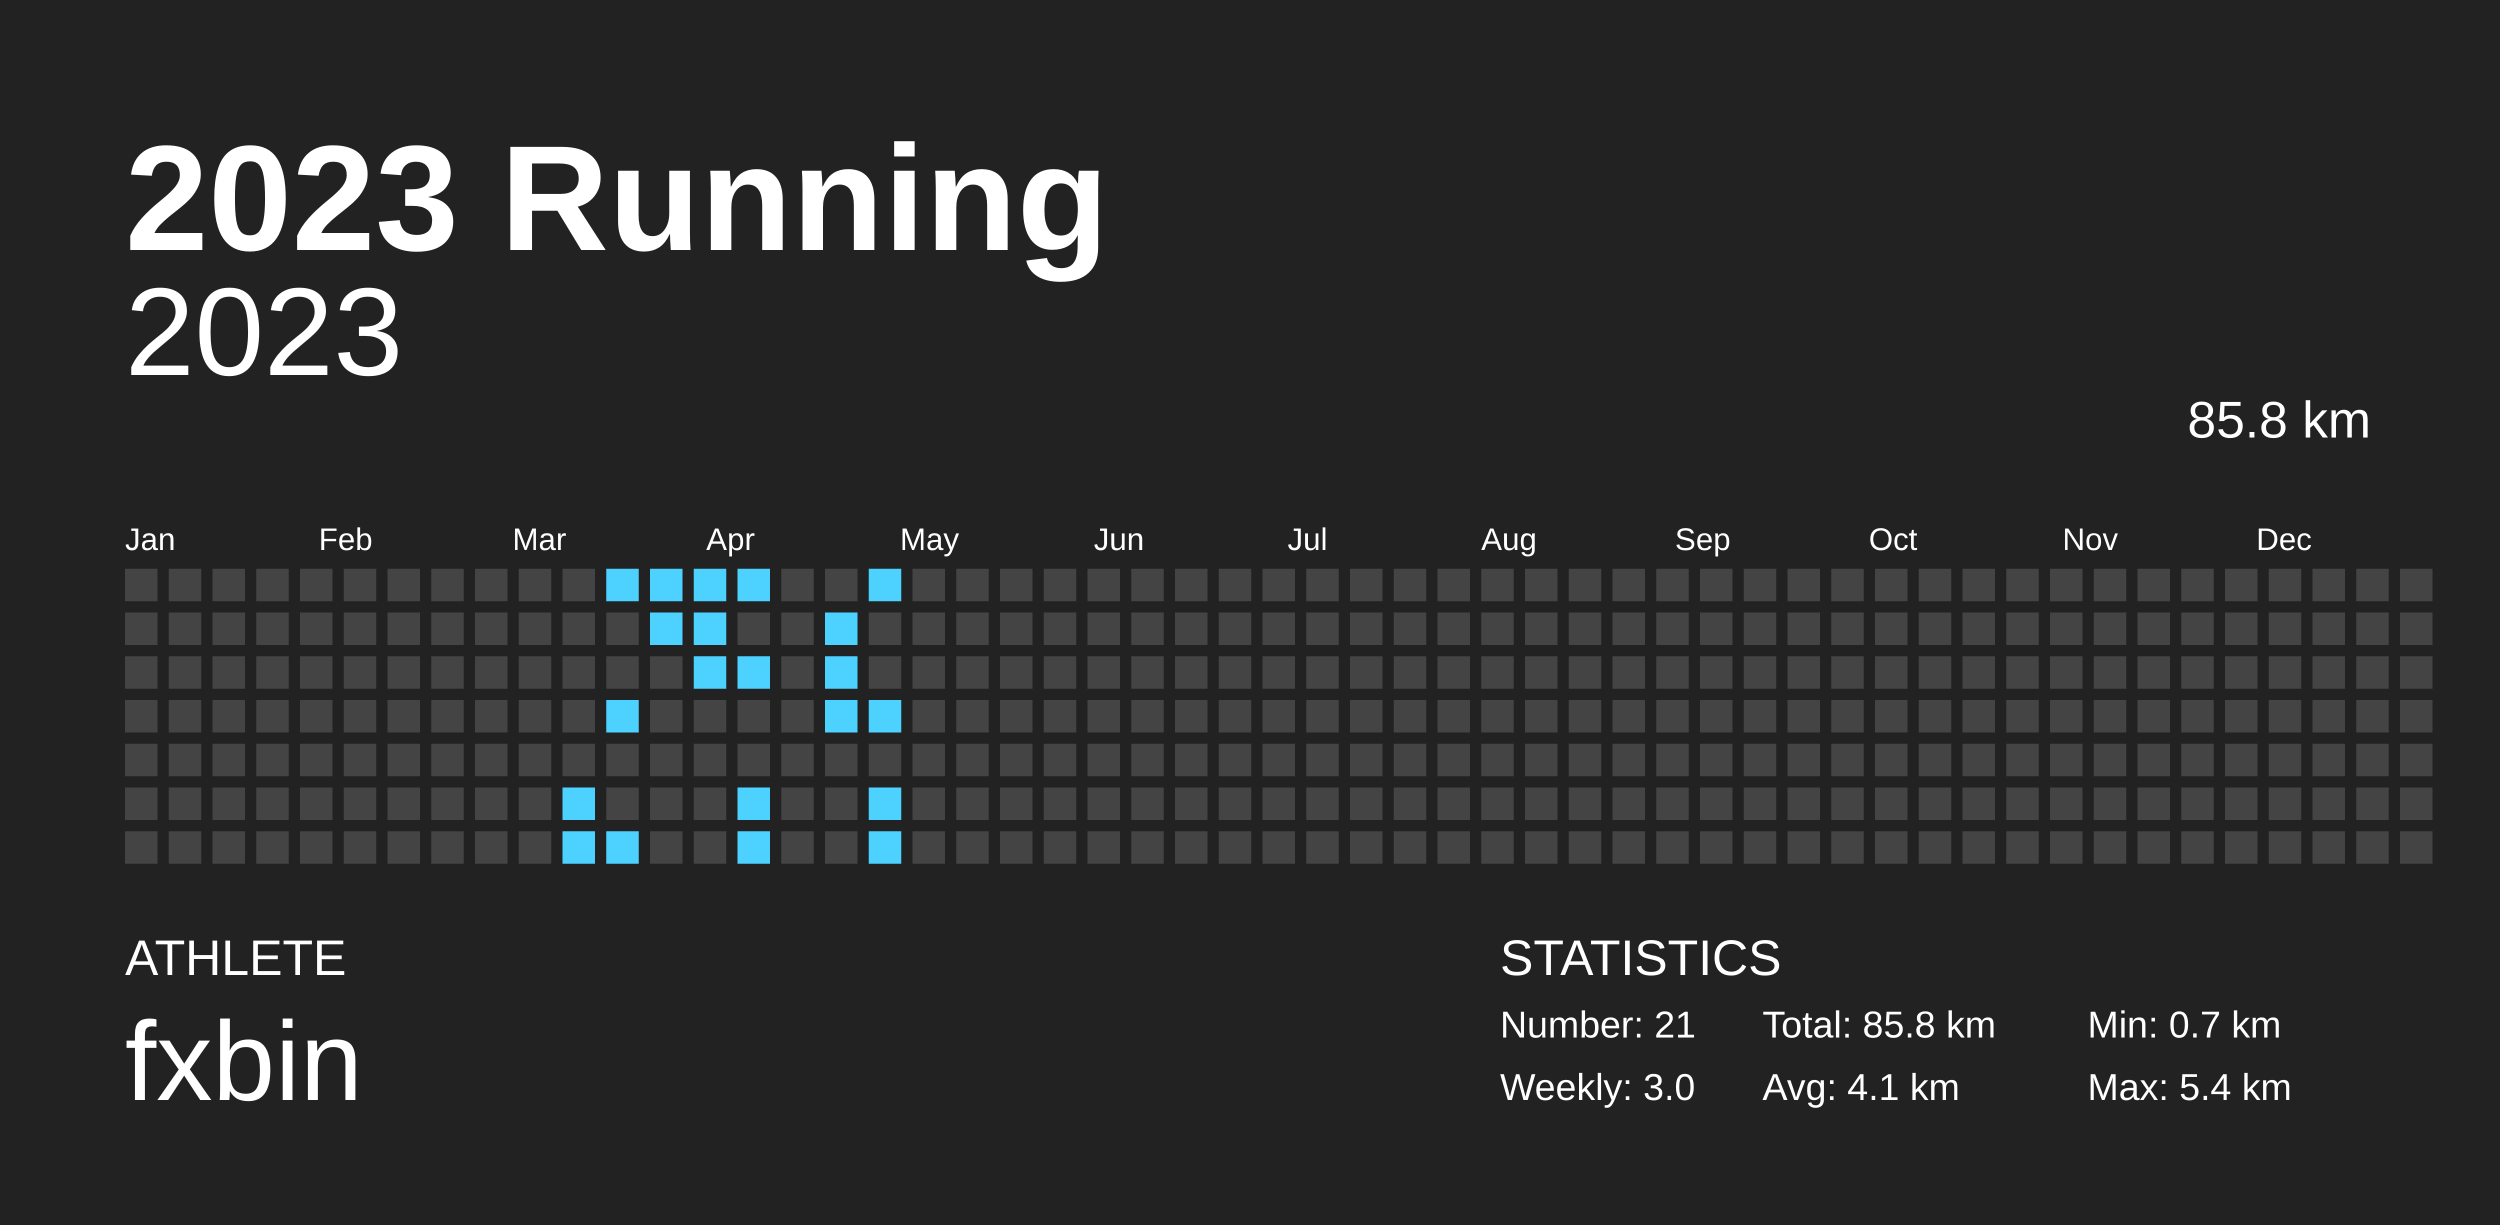
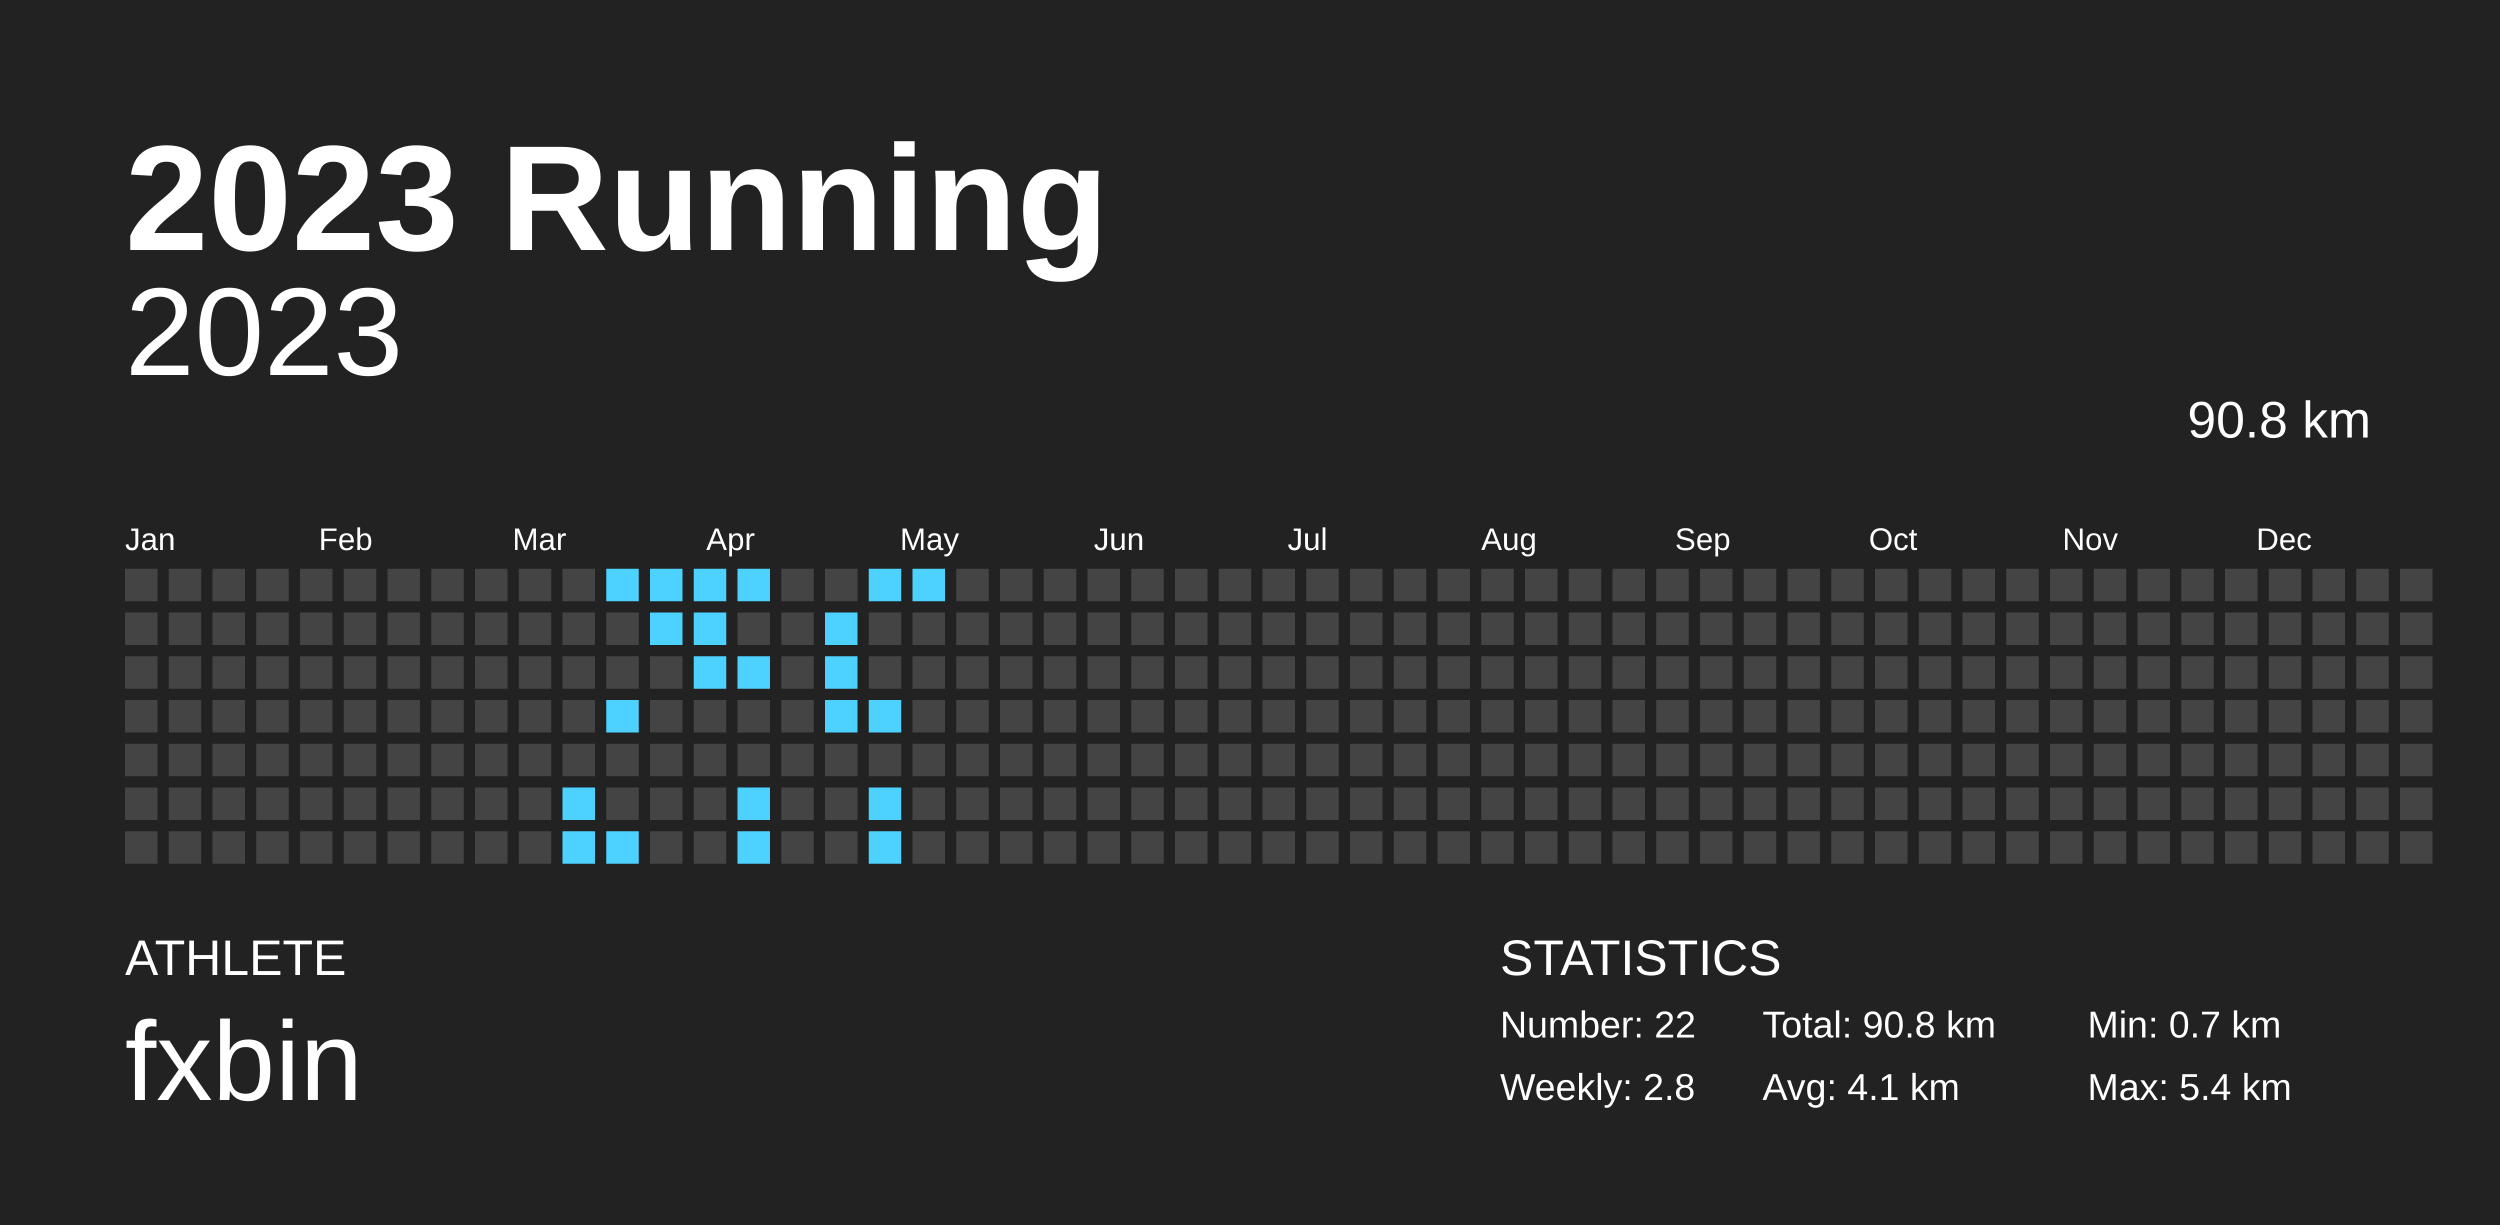
<svg xmlns="http://www.w3.org/2000/svg" baseProfile="full" height="98mm" version="1.1" viewBox="0,0,200,98" width="200mm">
  <defs />
  <rect fill="#222222" height="98" width="200" x="0" y="0" />
  <text fill="#FFFFFF" style="font-size:12px; font-family:Arial; font-weight:bold;" x="10" y="20">2023 Running</text>
  <text fill="#FFFFFF" style="font-size:4px; font-family:Arial" x="10" y="78">ATHLETE</text>
  <text fill="#FFFFFF" style="font-size:9px; font-family:Arial" x="10" y="88">fxbin</text>
  <text fill="#FFFFFF" style="font-size:4px; font-family:Arial" x="120" y="78">STATISTICS</text>
-   <text fill="#FFFFFF" style="font-size:3px; font-family:Arial" x="120" y="83">Number: 21</text>
-   <text fill="#FFFFFF" style="font-size:3px; font-family:Arial" x="120" y="88">Weekly: 3.0</text>
-   <text fill="#FFFFFF" style="font-size:3px; font-family:Arial" x="141" y="83">Total: 85.8 km</text>
+   <text fill="#FFFFFF" style="font-size:3px; font-family:Arial" x="120" y="83">Number: 22</text>
+   <text fill="#FFFFFF" style="font-size:3px; font-family:Arial" x="120" y="88">Weekly: 2.8</text>
+   <text fill="#FFFFFF" style="font-size:3px; font-family:Arial" x="141" y="83">Total: 90.8 km</text>
  <text fill="#FFFFFF" style="font-size:3px; font-family:Arial" x="141" y="88">Avg: 4.1 km</text>
  <text fill="#FFFFFF" style="font-size:3px; font-family:Arial" x="167" y="83">Min: 0.7 km</text>
  <text fill="#FFFFFF" style="font-size:3px; font-family:Arial" x="167" y="88">Max: 5.4 km</text>
  <text alignment-baseline="hanging" fill="#FFFFFF" style="font-size:10.0px; font-family:Arial;" x="10" y="30">2023</text>
-   <text alignment-baseline="hanging" fill="#FFFFFF" style="font-size:4.125px; font-family:Arial;" x="175" y="35">85.8 km</text>
+   <text alignment-baseline="hanging" fill="#FFFFFF" style="font-size:4.125px; font-family:Arial;" x="175" y="35">90.8 km</text>
  <text fill="#FFFFFF" style="font-size:2.5px; font-family:Arial" x="10.0" y="44">Jan</text>
  <text fill="#FFFFFF" style="font-size:2.5px; font-family:Arial" x="25.5" y="44">Feb</text>
  <text fill="#FFFFFF" style="font-size:2.5px; font-family:Arial" x="41.0" y="44">Mar</text>
  <text fill="#FFFFFF" style="font-size:2.5px; font-family:Arial" x="56.5" y="44">Apr</text>
  <text fill="#FFFFFF" style="font-size:2.5px; font-family:Arial" x="72.0" y="44">May</text>
  <text fill="#FFFFFF" style="font-size:2.5px; font-family:Arial" x="87.5" y="44">Jun</text>
  <text fill="#FFFFFF" style="font-size:2.5px; font-family:Arial" x="103.0" y="44">Jul</text>
  <text fill="#FFFFFF" style="font-size:2.5px; font-family:Arial" x="118.5" y="44">Aug</text>
  <text fill="#FFFFFF" style="font-size:2.5px; font-family:Arial" x="134.0" y="44">Sep</text>
  <text fill="#FFFFFF" style="font-size:2.5px; font-family:Arial" x="149.5" y="44">Oct</text>
  <text fill="#FFFFFF" style="font-size:2.5px; font-family:Arial" x="165.0" y="44">Nov</text>
  <text fill="#FFFFFF" style="font-size:2.5px; font-family:Arial" x="180.5" y="44">Dec</text>
  <rect fill="#444444" height="2.6" width="2.6" x="10.0" y="45.5" />
  <rect fill="#444444" height="2.6" width="2.6" x="10.0" y="49.0" />
  <rect fill="#444444" height="2.6" width="2.6" x="10.0" y="52.5" />
  <rect fill="#444444" height="2.6" width="2.6" x="10.0" y="56.0" />
  <rect fill="#444444" height="2.6" width="2.6" x="10.0" y="59.5" />
  <rect fill="#444444" height="2.6" width="2.6" x="10.0" y="63.0" />
  <rect fill="#444444" height="2.6" width="2.6" x="10.0" y="66.5" />
  <rect fill="#444444" height="2.6" width="2.6" x="13.5" y="45.5" />
  <rect fill="#444444" height="2.6" width="2.6" x="13.5" y="49.0" />
  <rect fill="#444444" height="2.6" width="2.6" x="13.5" y="52.5" />
  <rect fill="#444444" height="2.6" width="2.6" x="13.5" y="56.0" />
  <rect fill="#444444" height="2.6" width="2.6" x="13.5" y="59.5" />
  <rect fill="#444444" height="2.6" width="2.6" x="13.5" y="63.0" />
  <rect fill="#444444" height="2.6" width="2.6" x="13.5" y="66.5" />
  <rect fill="#444444" height="2.6" width="2.6" x="17.0" y="45.5" />
  <rect fill="#444444" height="2.6" width="2.6" x="17.0" y="49.0" />
  <rect fill="#444444" height="2.6" width="2.6" x="17.0" y="52.5" />
  <rect fill="#444444" height="2.6" width="2.6" x="17.0" y="56.0" />
  <rect fill="#444444" height="2.6" width="2.6" x="17.0" y="59.5" />
  <rect fill="#444444" height="2.6" width="2.6" x="17.0" y="63.0" />
  <rect fill="#444444" height="2.6" width="2.6" x="17.0" y="66.5" />
  <rect fill="#444444" height="2.6" width="2.6" x="20.5" y="45.5" />
  <rect fill="#444444" height="2.6" width="2.6" x="20.5" y="49.0" />
  <rect fill="#444444" height="2.6" width="2.6" x="20.5" y="52.5" />
  <rect fill="#444444" height="2.6" width="2.6" x="20.5" y="56.0" />
  <rect fill="#444444" height="2.6" width="2.6" x="20.5" y="59.5" />
  <rect fill="#444444" height="2.6" width="2.6" x="20.5" y="63.0" />
  <rect fill="#444444" height="2.6" width="2.6" x="20.5" y="66.5" />
  <rect fill="#444444" height="2.6" width="2.6" x="24.0" y="45.5" />
  <rect fill="#444444" height="2.6" width="2.6" x="24.0" y="49.0" />
  <rect fill="#444444" height="2.6" width="2.6" x="24.0" y="52.5" />
  <rect fill="#444444" height="2.6" width="2.6" x="24.0" y="56.0" />
  <rect fill="#444444" height="2.6" width="2.6" x="24.0" y="59.5" />
  <rect fill="#444444" height="2.6" width="2.6" x="24.0" y="63.0" />
  <rect fill="#444444" height="2.6" width="2.6" x="24.0" y="66.5" />
  <rect fill="#444444" height="2.6" width="2.6" x="27.5" y="45.5" />
  <rect fill="#444444" height="2.6" width="2.6" x="27.5" y="49.0" />
  <rect fill="#444444" height="2.6" width="2.6" x="27.5" y="52.5" />
  <rect fill="#444444" height="2.6" width="2.6" x="27.5" y="56.0" />
  <rect fill="#444444" height="2.6" width="2.6" x="27.5" y="59.5" />
  <rect fill="#444444" height="2.6" width="2.6" x="27.5" y="63.0" />
  <rect fill="#444444" height="2.6" width="2.6" x="27.5" y="66.5" />
  <rect fill="#444444" height="2.6" width="2.6" x="31.0" y="45.5" />
  <rect fill="#444444" height="2.6" width="2.6" x="31.0" y="49.0" />
  <rect fill="#444444" height="2.6" width="2.6" x="31.0" y="52.5" />
  <rect fill="#444444" height="2.6" width="2.6" x="31.0" y="56.0" />
  <rect fill="#444444" height="2.6" width="2.6" x="31.0" y="59.5" />
  <rect fill="#444444" height="2.6" width="2.6" x="31.0" y="63.0" />
  <rect fill="#444444" height="2.6" width="2.6" x="31.0" y="66.5" />
  <rect fill="#444444" height="2.6" width="2.6" x="34.5" y="45.5" />
  <rect fill="#444444" height="2.6" width="2.6" x="34.5" y="49.0" />
  <rect fill="#444444" height="2.6" width="2.6" x="34.5" y="52.5" />
  <rect fill="#444444" height="2.6" width="2.6" x="34.5" y="56.0" />
  <rect fill="#444444" height="2.6" width="2.6" x="34.5" y="59.5" />
  <rect fill="#444444" height="2.6" width="2.6" x="34.5" y="63.0" />
  <rect fill="#444444" height="2.6" width="2.6" x="34.5" y="66.5" />
  <rect fill="#444444" height="2.6" width="2.6" x="38.0" y="45.5" />
  <rect fill="#444444" height="2.6" width="2.6" x="38.0" y="49.0" />
  <rect fill="#444444" height="2.6" width="2.6" x="38.0" y="52.5" />
  <rect fill="#444444" height="2.6" width="2.6" x="38.0" y="56.0" />
  <rect fill="#444444" height="2.6" width="2.6" x="38.0" y="59.5" />
  <rect fill="#444444" height="2.6" width="2.6" x="38.0" y="63.0" />
  <rect fill="#444444" height="2.6" width="2.6" x="38.0" y="66.5" />
  <rect fill="#444444" height="2.6" width="2.6" x="41.5" y="45.5" />
  <rect fill="#444444" height="2.6" width="2.6" x="41.5" y="49.0" />
  <rect fill="#444444" height="2.6" width="2.6" x="41.5" y="52.5" />
  <rect fill="#444444" height="2.6" width="2.6" x="41.5" y="56.0" />
  <rect fill="#444444" height="2.6" width="2.6" x="41.5" y="59.5" />
  <rect fill="#444444" height="2.6" width="2.6" x="41.5" y="63.0" />
  <rect fill="#444444" height="2.6" width="2.6" x="41.5" y="66.5" />
  <rect fill="#444444" height="2.6" width="2.6" x="45.0" y="45.5" />
  <rect fill="#444444" height="2.6" width="2.6" x="45.0" y="49.0" />
  <rect fill="#444444" height="2.6" width="2.6" x="45.0" y="52.5" />
  <rect fill="#444444" height="2.6" width="2.6" x="45.0" y="56.0" />
  <rect fill="#444444" height="2.6" width="2.6" x="45.0" y="59.5" />
  <rect fill="#4dd2ff" height="2.6" width="2.6" x="45.0" y="63.0" />
  <rect fill="#4dd2ff" height="2.6" width="2.6" x="45.0" y="66.5" />
  <rect fill="#4dd2ff" height="2.6" width="2.6" x="48.5" y="45.5" />
  <rect fill="#444444" height="2.6" width="2.6" x="48.5" y="49.0" />
  <rect fill="#444444" height="2.6" width="2.6" x="48.5" y="52.5" />
  <rect fill="#4dd2ff" height="2.6" width="2.6" x="48.5" y="56.0" />
  <rect fill="#444444" height="2.6" width="2.6" x="48.5" y="59.5" />
  <rect fill="#444444" height="2.6" width="2.6" x="48.5" y="63.0" />
  <rect fill="#4dd2ff" height="2.6" width="2.6" x="48.5" y="66.5" />
  <rect fill="#4dd2ff" height="2.6" width="2.6" x="52.0" y="45.5" />
  <rect fill="#4dd2ff" height="2.6" width="2.6" x="52.0" y="49.0" />
  <rect fill="#444444" height="2.6" width="2.6" x="52.0" y="52.5" />
  <rect fill="#444444" height="2.6" width="2.6" x="52.0" y="56.0" />
  <rect fill="#444444" height="2.6" width="2.6" x="52.0" y="59.5" />
  <rect fill="#444444" height="2.6" width="2.6" x="52.0" y="63.0" />
  <rect fill="#444444" height="2.6" width="2.6" x="52.0" y="66.5" />
  <rect fill="#4dd2ff" height="2.6" width="2.6" x="55.5" y="45.5" />
  <rect fill="#4dd2ff" height="2.6" width="2.6" x="55.5" y="49.0" />
  <rect fill="#4dd2ff" height="2.6" width="2.6" x="55.5" y="52.5" />
  <rect fill="#444444" height="2.6" width="2.6" x="55.5" y="56.0" />
  <rect fill="#444444" height="2.6" width="2.6" x="55.5" y="59.5" />
  <rect fill="#444444" height="2.6" width="2.6" x="55.5" y="63.0" />
  <rect fill="#444444" height="2.6" width="2.6" x="55.5" y="66.5" />
  <rect fill="#4dd2ff" height="2.6" width="2.6" x="59.0" y="45.5" />
  <rect fill="#444444" height="2.6" width="2.6" x="59.0" y="49.0" />
  <rect fill="#4dd2ff" height="2.6" width="2.6" x="59.0" y="52.5" />
  <rect fill="#444444" height="2.6" width="2.6" x="59.0" y="56.0" />
  <rect fill="#444444" height="2.6" width="2.6" x="59.0" y="59.5" />
  <rect fill="#4dd2ff" height="2.6" width="2.6" x="59.0" y="63.0" />
  <rect fill="#4dd2ff" height="2.6" width="2.6" x="59.0" y="66.5" />
  <rect fill="#444444" height="2.6" width="2.6" x="62.5" y="45.5" />
  <rect fill="#444444" height="2.6" width="2.6" x="62.5" y="49.0" />
  <rect fill="#444444" height="2.6" width="2.6" x="62.5" y="52.5" />
  <rect fill="#444444" height="2.6" width="2.6" x="62.5" y="56.0" />
  <rect fill="#444444" height="2.6" width="2.6" x="62.5" y="59.5" />
  <rect fill="#444444" height="2.6" width="2.6" x="62.5" y="63.0" />
  <rect fill="#444444" height="2.6" width="2.6" x="62.5" y="66.5" />
  <rect fill="#444444" height="2.6" width="2.6" x="66.0" y="45.5" />
  <rect fill="#4dd2ff" height="2.6" width="2.6" x="66.0" y="49.0" />
  <rect fill="#4dd2ff" height="2.6" width="2.6" x="66.0" y="52.5" />
  <rect fill="#4dd2ff" height="2.6" width="2.6" x="66.0" y="56.0" />
  <rect fill="#444444" height="2.6" width="2.6" x="66.0" y="59.5" />
  <rect fill="#444444" height="2.6" width="2.6" x="66.0" y="63.0" />
  <rect fill="#444444" height="2.6" width="2.6" x="66.0" y="66.5" />
  <rect fill="#4dd2ff" height="2.6" width="2.6" x="69.5" y="45.5" />
  <rect fill="#444444" height="2.6" width="2.6" x="69.5" y="49.0" />
  <rect fill="#444444" height="2.6" width="2.6" x="69.5" y="52.5" />
  <rect fill="#4dd2ff" height="2.6" width="2.6" x="69.5" y="56.0" />
  <rect fill="#444444" height="2.6" width="2.6" x="69.5" y="59.5" />
  <rect fill="#4dd2ff" height="2.6" width="2.6" x="69.5" y="63.0" />
  <rect fill="#4dd2ff" height="2.6" width="2.6" x="69.5" y="66.5" />
-   <rect fill="#444444" height="2.6" width="2.6" x="73.0" y="45.5" />
+   <rect fill="#4dd2ff" height="2.6" width="2.6" x="73.0" y="45.5" />
  <rect fill="#444444" height="2.6" width="2.6" x="73.0" y="49.0" />
  <rect fill="#444444" height="2.6" width="2.6" x="73.0" y="52.5" />
  <rect fill="#444444" height="2.6" width="2.6" x="73.0" y="56.0" />
  <rect fill="#444444" height="2.6" width="2.6" x="73.0" y="59.5" />
  <rect fill="#444444" height="2.6" width="2.6" x="73.0" y="63.0" />
  <rect fill="#444444" height="2.6" width="2.6" x="73.0" y="66.5" />
  <rect fill="#444444" height="2.6" width="2.6" x="76.5" y="45.5" />
  <rect fill="#444444" height="2.6" width="2.6" x="76.5" y="49.0" />
  <rect fill="#444444" height="2.6" width="2.6" x="76.5" y="52.5" />
  <rect fill="#444444" height="2.6" width="2.6" x="76.5" y="56.0" />
  <rect fill="#444444" height="2.6" width="2.6" x="76.5" y="59.5" />
  <rect fill="#444444" height="2.6" width="2.6" x="76.5" y="63.0" />
  <rect fill="#444444" height="2.6" width="2.6" x="76.5" y="66.5" />
  <rect fill="#444444" height="2.6" width="2.6" x="80.0" y="45.5" />
  <rect fill="#444444" height="2.6" width="2.6" x="80.0" y="49.0" />
  <rect fill="#444444" height="2.6" width="2.6" x="80.0" y="52.5" />
  <rect fill="#444444" height="2.6" width="2.6" x="80.0" y="56.0" />
  <rect fill="#444444" height="2.6" width="2.6" x="80.0" y="59.5" />
  <rect fill="#444444" height="2.6" width="2.6" x="80.0" y="63.0" />
  <rect fill="#444444" height="2.6" width="2.6" x="80.0" y="66.5" />
  <rect fill="#444444" height="2.6" width="2.6" x="83.5" y="45.5" />
  <rect fill="#444444" height="2.6" width="2.6" x="83.5" y="49.0" />
  <rect fill="#444444" height="2.6" width="2.6" x="83.5" y="52.5" />
  <rect fill="#444444" height="2.6" width="2.6" x="83.5" y="56.0" />
  <rect fill="#444444" height="2.6" width="2.6" x="83.5" y="59.5" />
  <rect fill="#444444" height="2.6" width="2.6" x="83.5" y="63.0" />
  <rect fill="#444444" height="2.6" width="2.6" x="83.5" y="66.5" />
  <rect fill="#444444" height="2.6" width="2.6" x="87.0" y="45.5" />
  <rect fill="#444444" height="2.6" width="2.6" x="87.0" y="49.0" />
  <rect fill="#444444" height="2.6" width="2.6" x="87.0" y="52.5" />
  <rect fill="#444444" height="2.6" width="2.6" x="87.0" y="56.0" />
  <rect fill="#444444" height="2.6" width="2.6" x="87.0" y="59.5" />
  <rect fill="#444444" height="2.6" width="2.6" x="87.0" y="63.0" />
  <rect fill="#444444" height="2.6" width="2.6" x="87.0" y="66.5" />
  <rect fill="#444444" height="2.6" width="2.6" x="90.5" y="45.5" />
  <rect fill="#444444" height="2.6" width="2.6" x="90.5" y="49.0" />
  <rect fill="#444444" height="2.6" width="2.6" x="90.5" y="52.5" />
  <rect fill="#444444" height="2.6" width="2.6" x="90.5" y="56.0" />
  <rect fill="#444444" height="2.6" width="2.6" x="90.5" y="59.5" />
  <rect fill="#444444" height="2.6" width="2.6" x="90.5" y="63.0" />
  <rect fill="#444444" height="2.6" width="2.6" x="90.5" y="66.5" />
  <rect fill="#444444" height="2.6" width="2.6" x="94.0" y="45.5" />
  <rect fill="#444444" height="2.6" width="2.6" x="94.0" y="49.0" />
  <rect fill="#444444" height="2.6" width="2.6" x="94.0" y="52.5" />
  <rect fill="#444444" height="2.6" width="2.6" x="94.0" y="56.0" />
  <rect fill="#444444" height="2.6" width="2.6" x="94.0" y="59.5" />
  <rect fill="#444444" height="2.6" width="2.6" x="94.0" y="63.0" />
  <rect fill="#444444" height="2.6" width="2.6" x="94.0" y="66.5" />
  <rect fill="#444444" height="2.6" width="2.6" x="97.5" y="45.5" />
  <rect fill="#444444" height="2.6" width="2.6" x="97.5" y="49.0" />
  <rect fill="#444444" height="2.6" width="2.6" x="97.5" y="52.5" />
  <rect fill="#444444" height="2.6" width="2.6" x="97.5" y="56.0" />
  <rect fill="#444444" height="2.6" width="2.6" x="97.5" y="59.5" />
  <rect fill="#444444" height="2.6" width="2.6" x="97.5" y="63.0" />
  <rect fill="#444444" height="2.6" width="2.6" x="97.5" y="66.5" />
  <rect fill="#444444" height="2.6" width="2.6" x="101.0" y="45.5" />
  <rect fill="#444444" height="2.6" width="2.6" x="101.0" y="49.0" />
  <rect fill="#444444" height="2.6" width="2.6" x="101.0" y="52.5" />
  <rect fill="#444444" height="2.6" width="2.6" x="101.0" y="56.0" />
  <rect fill="#444444" height="2.6" width="2.6" x="101.0" y="59.5" />
  <rect fill="#444444" height="2.6" width="2.6" x="101.0" y="63.0" />
  <rect fill="#444444" height="2.6" width="2.6" x="101.0" y="66.5" />
  <rect fill="#444444" height="2.6" width="2.6" x="104.5" y="45.5" />
  <rect fill="#444444" height="2.6" width="2.6" x="104.5" y="49.0" />
  <rect fill="#444444" height="2.6" width="2.6" x="104.5" y="52.5" />
  <rect fill="#444444" height="2.6" width="2.6" x="104.5" y="56.0" />
  <rect fill="#444444" height="2.6" width="2.6" x="104.5" y="59.5" />
  <rect fill="#444444" height="2.6" width="2.6" x="104.5" y="63.0" />
  <rect fill="#444444" height="2.6" width="2.6" x="104.5" y="66.5" />
  <rect fill="#444444" height="2.6" width="2.6" x="108.0" y="45.5" />
  <rect fill="#444444" height="2.6" width="2.6" x="108.0" y="49.0" />
  <rect fill="#444444" height="2.6" width="2.6" x="108.0" y="52.5" />
  <rect fill="#444444" height="2.6" width="2.6" x="108.0" y="56.0" />
  <rect fill="#444444" height="2.6" width="2.6" x="108.0" y="59.5" />
  <rect fill="#444444" height="2.6" width="2.6" x="108.0" y="63.0" />
  <rect fill="#444444" height="2.6" width="2.6" x="108.0" y="66.5" />
  <rect fill="#444444" height="2.6" width="2.6" x="111.5" y="45.5" />
  <rect fill="#444444" height="2.6" width="2.6" x="111.5" y="49.0" />
  <rect fill="#444444" height="2.6" width="2.6" x="111.5" y="52.5" />
  <rect fill="#444444" height="2.6" width="2.6" x="111.5" y="56.0" />
  <rect fill="#444444" height="2.6" width="2.6" x="111.5" y="59.5" />
  <rect fill="#444444" height="2.6" width="2.6" x="111.5" y="63.0" />
  <rect fill="#444444" height="2.6" width="2.6" x="111.5" y="66.5" />
  <rect fill="#444444" height="2.6" width="2.6" x="115.0" y="45.5" />
  <rect fill="#444444" height="2.6" width="2.6" x="115.0" y="49.0" />
  <rect fill="#444444" height="2.6" width="2.6" x="115.0" y="52.5" />
  <rect fill="#444444" height="2.6" width="2.6" x="115.0" y="56.0" />
  <rect fill="#444444" height="2.6" width="2.6" x="115.0" y="59.5" />
  <rect fill="#444444" height="2.6" width="2.6" x="115.0" y="63.0" />
  <rect fill="#444444" height="2.6" width="2.6" x="115.0" y="66.5" />
  <rect fill="#444444" height="2.6" width="2.6" x="118.5" y="45.5" />
  <rect fill="#444444" height="2.6" width="2.6" x="118.5" y="49.0" />
  <rect fill="#444444" height="2.6" width="2.6" x="118.5" y="52.5" />
  <rect fill="#444444" height="2.6" width="2.6" x="118.5" y="56.0" />
  <rect fill="#444444" height="2.6" width="2.6" x="118.5" y="59.5" />
  <rect fill="#444444" height="2.6" width="2.6" x="118.5" y="63.0" />
  <rect fill="#444444" height="2.6" width="2.6" x="118.5" y="66.5" />
  <rect fill="#444444" height="2.6" width="2.6" x="122.0" y="45.5" />
  <rect fill="#444444" height="2.6" width="2.6" x="122.0" y="49.0" />
  <rect fill="#444444" height="2.6" width="2.6" x="122.0" y="52.5" />
  <rect fill="#444444" height="2.6" width="2.6" x="122.0" y="56.0" />
  <rect fill="#444444" height="2.6" width="2.6" x="122.0" y="59.5" />
  <rect fill="#444444" height="2.6" width="2.6" x="122.0" y="63.0" />
  <rect fill="#444444" height="2.6" width="2.6" x="122.0" y="66.5" />
  <rect fill="#444444" height="2.6" width="2.6" x="125.5" y="45.5" />
  <rect fill="#444444" height="2.6" width="2.6" x="125.5" y="49.0" />
  <rect fill="#444444" height="2.6" width="2.6" x="125.5" y="52.5" />
  <rect fill="#444444" height="2.6" width="2.6" x="125.5" y="56.0" />
  <rect fill="#444444" height="2.6" width="2.6" x="125.5" y="59.5" />
  <rect fill="#444444" height="2.6" width="2.6" x="125.5" y="63.0" />
  <rect fill="#444444" height="2.6" width="2.6" x="125.5" y="66.5" />
  <rect fill="#444444" height="2.6" width="2.6" x="129.0" y="45.5" />
  <rect fill="#444444" height="2.6" width="2.6" x="129.0" y="49.0" />
  <rect fill="#444444" height="2.6" width="2.6" x="129.0" y="52.5" />
  <rect fill="#444444" height="2.6" width="2.6" x="129.0" y="56.0" />
  <rect fill="#444444" height="2.6" width="2.6" x="129.0" y="59.5" />
  <rect fill="#444444" height="2.6" width="2.6" x="129.0" y="63.0" />
  <rect fill="#444444" height="2.6" width="2.6" x="129.0" y="66.5" />
  <rect fill="#444444" height="2.6" width="2.6" x="132.5" y="45.5" />
  <rect fill="#444444" height="2.6" width="2.6" x="132.5" y="49.0" />
  <rect fill="#444444" height="2.6" width="2.6" x="132.5" y="52.5" />
  <rect fill="#444444" height="2.6" width="2.6" x="132.5" y="56.0" />
  <rect fill="#444444" height="2.6" width="2.6" x="132.5" y="59.5" />
  <rect fill="#444444" height="2.6" width="2.6" x="132.5" y="63.0" />
  <rect fill="#444444" height="2.6" width="2.6" x="132.5" y="66.5" />
  <rect fill="#444444" height="2.6" width="2.6" x="136.0" y="45.5" />
  <rect fill="#444444" height="2.6" width="2.6" x="136.0" y="49.0" />
  <rect fill="#444444" height="2.6" width="2.6" x="136.0" y="52.5" />
  <rect fill="#444444" height="2.6" width="2.6" x="136.0" y="56.0" />
  <rect fill="#444444" height="2.6" width="2.6" x="136.0" y="59.5" />
  <rect fill="#444444" height="2.6" width="2.6" x="136.0" y="63.0" />
  <rect fill="#444444" height="2.6" width="2.6" x="136.0" y="66.5" />
  <rect fill="#444444" height="2.6" width="2.6" x="139.5" y="45.5" />
  <rect fill="#444444" height="2.6" width="2.6" x="139.5" y="49.0" />
  <rect fill="#444444" height="2.6" width="2.6" x="139.5" y="52.5" />
  <rect fill="#444444" height="2.6" width="2.6" x="139.5" y="56.0" />
  <rect fill="#444444" height="2.6" width="2.6" x="139.5" y="59.5" />
  <rect fill="#444444" height="2.6" width="2.6" x="139.5" y="63.0" />
  <rect fill="#444444" height="2.6" width="2.6" x="139.5" y="66.5" />
  <rect fill="#444444" height="2.6" width="2.6" x="143.0" y="45.5" />
  <rect fill="#444444" height="2.6" width="2.6" x="143.0" y="49.0" />
  <rect fill="#444444" height="2.6" width="2.6" x="143.0" y="52.5" />
  <rect fill="#444444" height="2.6" width="2.6" x="143.0" y="56.0" />
  <rect fill="#444444" height="2.6" width="2.6" x="143.0" y="59.5" />
  <rect fill="#444444" height="2.6" width="2.6" x="143.0" y="63.0" />
  <rect fill="#444444" height="2.6" width="2.6" x="143.0" y="66.5" />
  <rect fill="#444444" height="2.6" width="2.6" x="146.5" y="45.5" />
  <rect fill="#444444" height="2.6" width="2.6" x="146.5" y="49.0" />
  <rect fill="#444444" height="2.6" width="2.6" x="146.5" y="52.5" />
  <rect fill="#444444" height="2.6" width="2.6" x="146.5" y="56.0" />
  <rect fill="#444444" height="2.6" width="2.6" x="146.5" y="59.5" />
  <rect fill="#444444" height="2.6" width="2.6" x="146.5" y="63.0" />
  <rect fill="#444444" height="2.6" width="2.6" x="146.5" y="66.5" />
  <rect fill="#444444" height="2.6" width="2.6" x="150.0" y="45.5" />
  <rect fill="#444444" height="2.6" width="2.6" x="150.0" y="49.0" />
  <rect fill="#444444" height="2.6" width="2.6" x="150.0" y="52.5" />
  <rect fill="#444444" height="2.6" width="2.6" x="150.0" y="56.0" />
  <rect fill="#444444" height="2.6" width="2.6" x="150.0" y="59.5" />
  <rect fill="#444444" height="2.6" width="2.6" x="150.0" y="63.0" />
  <rect fill="#444444" height="2.6" width="2.6" x="150.0" y="66.5" />
  <rect fill="#444444" height="2.6" width="2.6" x="153.5" y="45.5" />
  <rect fill="#444444" height="2.6" width="2.6" x="153.5" y="49.0" />
  <rect fill="#444444" height="2.6" width="2.6" x="153.5" y="52.5" />
  <rect fill="#444444" height="2.6" width="2.6" x="153.5" y="56.0" />
  <rect fill="#444444" height="2.6" width="2.6" x="153.5" y="59.5" />
  <rect fill="#444444" height="2.6" width="2.6" x="153.5" y="63.0" />
  <rect fill="#444444" height="2.6" width="2.6" x="153.5" y="66.5" />
  <rect fill="#444444" height="2.6" width="2.6" x="157.0" y="45.5" />
  <rect fill="#444444" height="2.6" width="2.6" x="157.0" y="49.0" />
  <rect fill="#444444" height="2.6" width="2.6" x="157.0" y="52.5" />
  <rect fill="#444444" height="2.6" width="2.6" x="157.0" y="56.0" />
  <rect fill="#444444" height="2.6" width="2.6" x="157.0" y="59.5" />
  <rect fill="#444444" height="2.6" width="2.6" x="157.0" y="63.0" />
  <rect fill="#444444" height="2.6" width="2.6" x="157.0" y="66.5" />
  <rect fill="#444444" height="2.6" width="2.6" x="160.5" y="45.5" />
  <rect fill="#444444" height="2.6" width="2.6" x="160.5" y="49.0" />
  <rect fill="#444444" height="2.6" width="2.6" x="160.5" y="52.5" />
  <rect fill="#444444" height="2.6" width="2.6" x="160.5" y="56.0" />
  <rect fill="#444444" height="2.6" width="2.6" x="160.5" y="59.5" />
  <rect fill="#444444" height="2.6" width="2.6" x="160.5" y="63.0" />
  <rect fill="#444444" height="2.6" width="2.6" x="160.5" y="66.5" />
  <rect fill="#444444" height="2.6" width="2.6" x="164.0" y="45.5" />
  <rect fill="#444444" height="2.6" width="2.6" x="164.0" y="49.0" />
  <rect fill="#444444" height="2.6" width="2.6" x="164.0" y="52.5" />
  <rect fill="#444444" height="2.6" width="2.6" x="164.0" y="56.0" />
  <rect fill="#444444" height="2.6" width="2.6" x="164.0" y="59.5" />
  <rect fill="#444444" height="2.6" width="2.6" x="164.0" y="63.0" />
  <rect fill="#444444" height="2.6" width="2.6" x="164.0" y="66.5" />
  <rect fill="#444444" height="2.6" width="2.6" x="167.5" y="45.5" />
  <rect fill="#444444" height="2.6" width="2.6" x="167.5" y="49.0" />
  <rect fill="#444444" height="2.6" width="2.6" x="167.5" y="52.5" />
  <rect fill="#444444" height="2.6" width="2.6" x="167.5" y="56.0" />
  <rect fill="#444444" height="2.6" width="2.6" x="167.5" y="59.5" />
  <rect fill="#444444" height="2.6" width="2.6" x="167.5" y="63.0" />
  <rect fill="#444444" height="2.6" width="2.6" x="167.5" y="66.5" />
  <rect fill="#444444" height="2.6" width="2.6" x="171.0" y="45.5" />
  <rect fill="#444444" height="2.6" width="2.6" x="171.0" y="49.0" />
  <rect fill="#444444" height="2.6" width="2.6" x="171.0" y="52.5" />
  <rect fill="#444444" height="2.6" width="2.6" x="171.0" y="56.0" />
  <rect fill="#444444" height="2.6" width="2.6" x="171.0" y="59.5" />
  <rect fill="#444444" height="2.6" width="2.6" x="171.0" y="63.0" />
  <rect fill="#444444" height="2.6" width="2.6" x="171.0" y="66.5" />
  <rect fill="#444444" height="2.6" width="2.6" x="174.5" y="45.5" />
  <rect fill="#444444" height="2.6" width="2.6" x="174.5" y="49.0" />
  <rect fill="#444444" height="2.6" width="2.6" x="174.5" y="52.5" />
  <rect fill="#444444" height="2.6" width="2.6" x="174.5" y="56.0" />
  <rect fill="#444444" height="2.6" width="2.6" x="174.5" y="59.5" />
  <rect fill="#444444" height="2.6" width="2.6" x="174.5" y="63.0" />
  <rect fill="#444444" height="2.6" width="2.6" x="174.5" y="66.5" />
  <rect fill="#444444" height="2.6" width="2.6" x="178.0" y="45.5" />
  <rect fill="#444444" height="2.6" width="2.6" x="178.0" y="49.0" />
  <rect fill="#444444" height="2.6" width="2.6" x="178.0" y="52.5" />
  <rect fill="#444444" height="2.6" width="2.6" x="178.0" y="56.0" />
  <rect fill="#444444" height="2.6" width="2.6" x="178.0" y="59.5" />
  <rect fill="#444444" height="2.6" width="2.6" x="178.0" y="63.0" />
  <rect fill="#444444" height="2.6" width="2.6" x="178.0" y="66.5" />
  <rect fill="#444444" height="2.6" width="2.6" x="181.5" y="45.5" />
  <rect fill="#444444" height="2.6" width="2.6" x="181.5" y="49.0" />
  <rect fill="#444444" height="2.6" width="2.6" x="181.5" y="52.5" />
  <rect fill="#444444" height="2.6" width="2.6" x="181.5" y="56.0" />
  <rect fill="#444444" height="2.6" width="2.6" x="181.5" y="59.5" />
  <rect fill="#444444" height="2.6" width="2.6" x="181.5" y="63.0" />
  <rect fill="#444444" height="2.6" width="2.6" x="181.5" y="66.5" />
  <rect fill="#444444" height="2.6" width="2.6" x="185.0" y="45.5" />
  <rect fill="#444444" height="2.6" width="2.6" x="185.0" y="49.0" />
  <rect fill="#444444" height="2.6" width="2.6" x="185.0" y="52.5" />
  <rect fill="#444444" height="2.6" width="2.6" x="185.0" y="56.0" />
  <rect fill="#444444" height="2.6" width="2.6" x="185.0" y="59.5" />
  <rect fill="#444444" height="2.6" width="2.6" x="185.0" y="63.0" />
  <rect fill="#444444" height="2.6" width="2.6" x="185.0" y="66.5" />
  <rect fill="#444444" height="2.6" width="2.6" x="188.5" y="45.5" />
  <rect fill="#444444" height="2.6" width="2.6" x="188.5" y="49.0" />
  <rect fill="#444444" height="2.6" width="2.6" x="188.5" y="52.5" />
  <rect fill="#444444" height="2.6" width="2.6" x="188.5" y="56.0" />
  <rect fill="#444444" height="2.6" width="2.6" x="188.5" y="59.5" />
  <rect fill="#444444" height="2.6" width="2.6" x="188.5" y="63.0" />
  <rect fill="#444444" height="2.6" width="2.6" x="188.5" y="66.5" />
  <rect fill="#444444" height="2.6" width="2.6" x="192.0" y="45.5" />
  <rect fill="#444444" height="2.6" width="2.6" x="192.0" y="49.0" />
  <rect fill="#444444" height="2.6" width="2.6" x="192.0" y="52.5" />
  <rect fill="#444444" height="2.6" width="2.6" x="192.0" y="56.0" />
  <rect fill="#444444" height="2.6" width="2.6" x="192.0" y="59.5" />
  <rect fill="#444444" height="2.6" width="2.6" x="192.0" y="63.0" />
  <rect fill="#444444" height="2.6" width="2.6" x="192.0" y="66.5" />
</svg>
